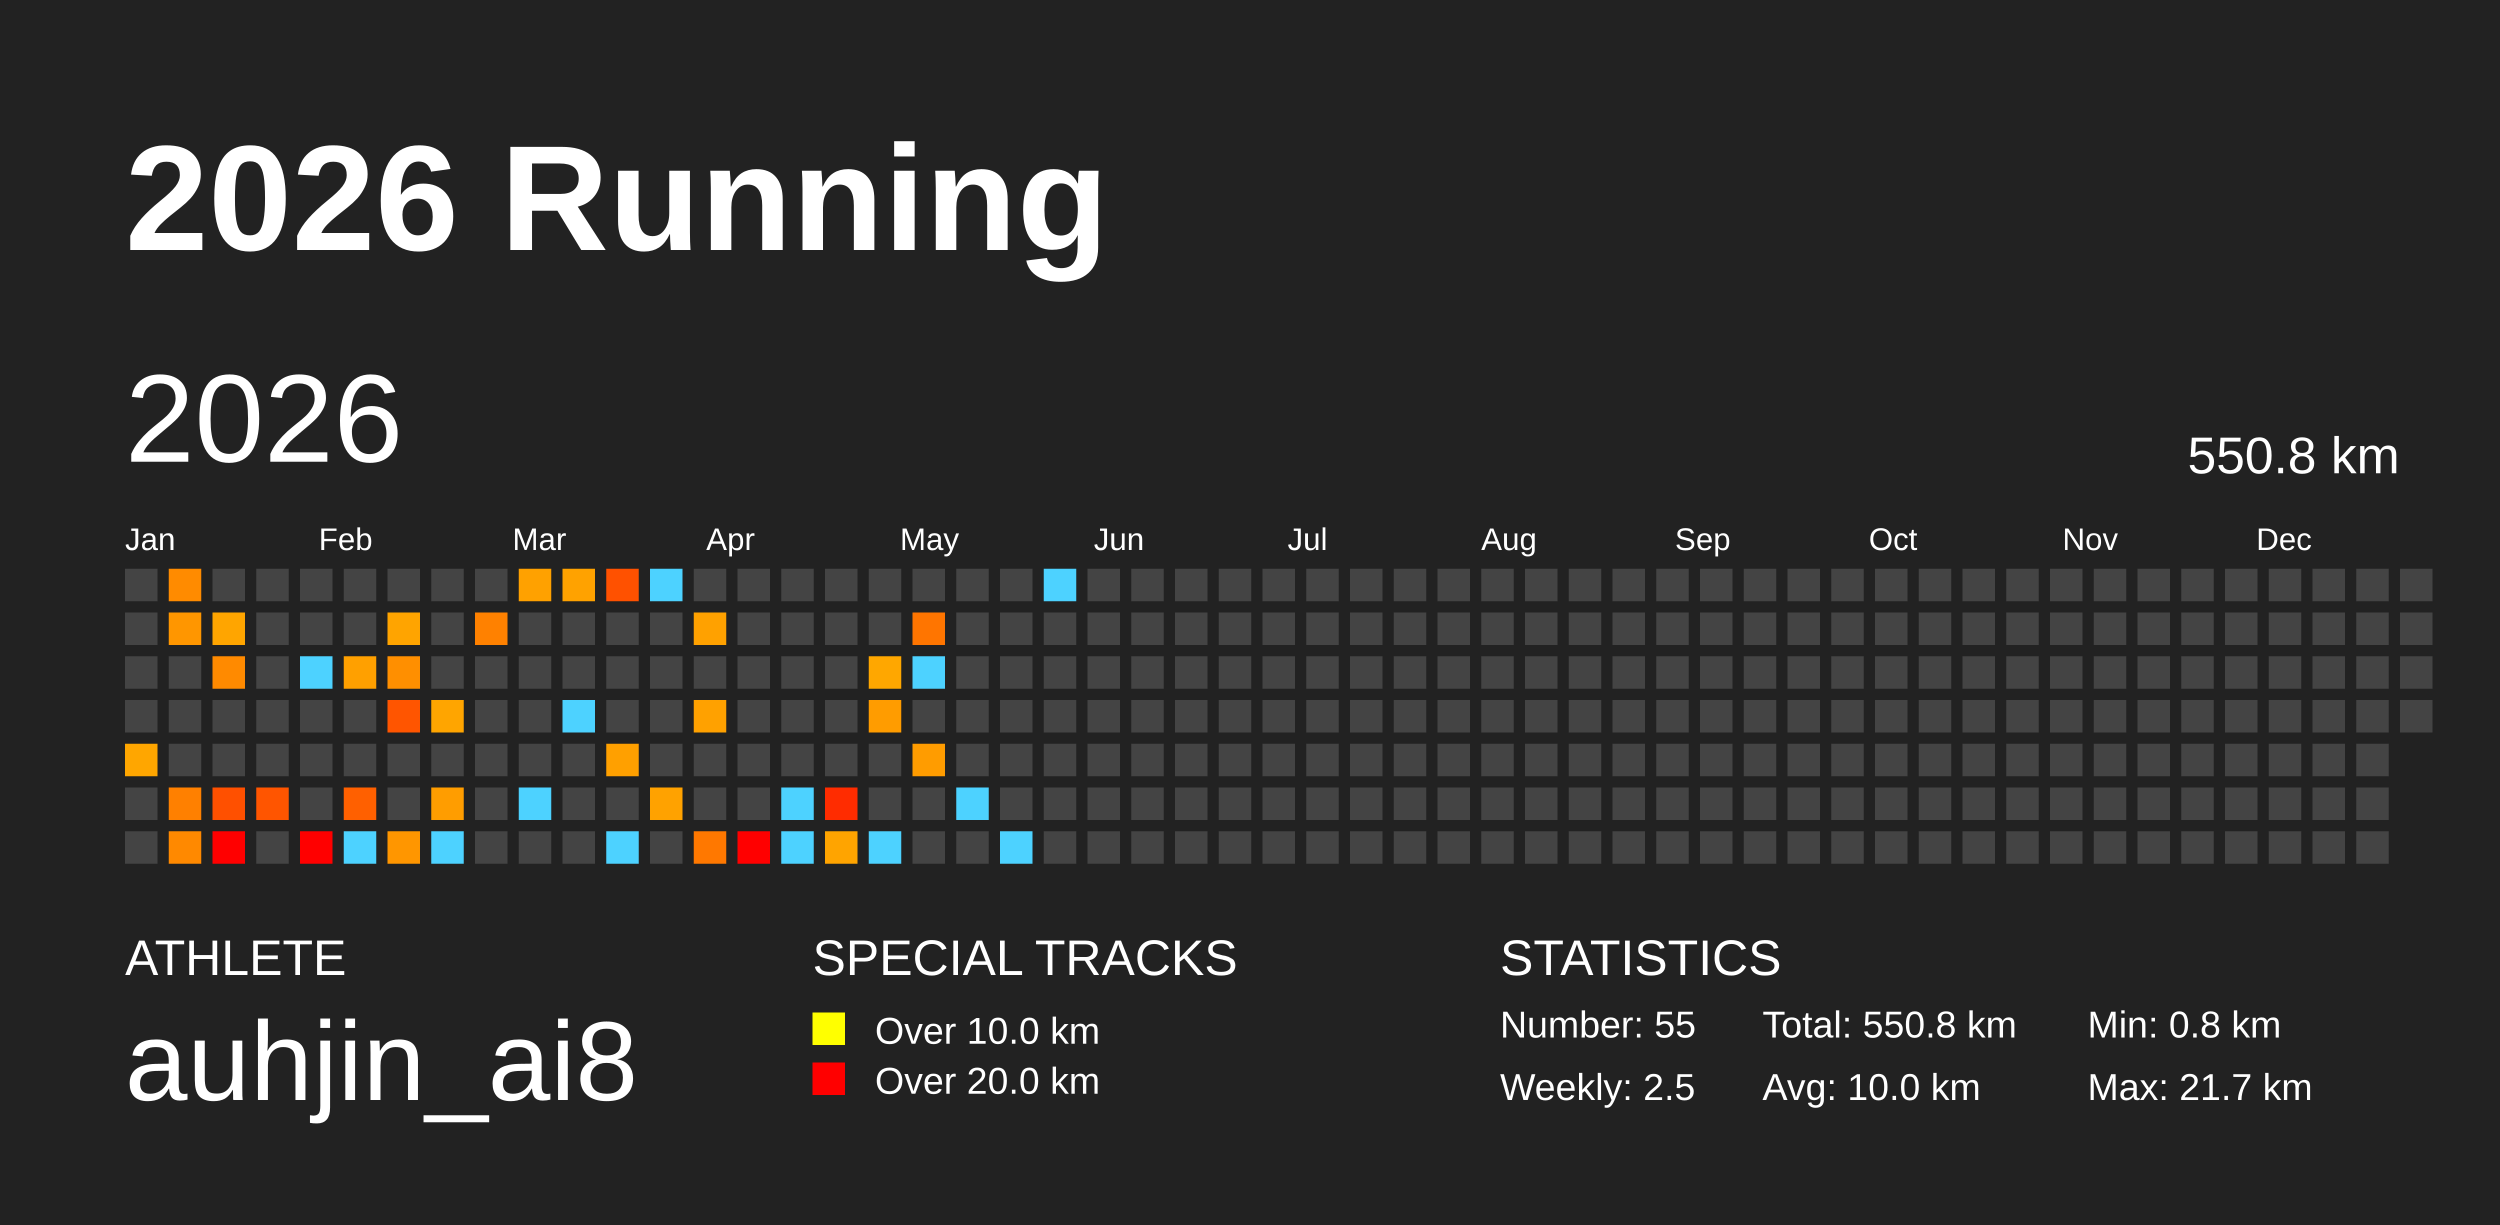
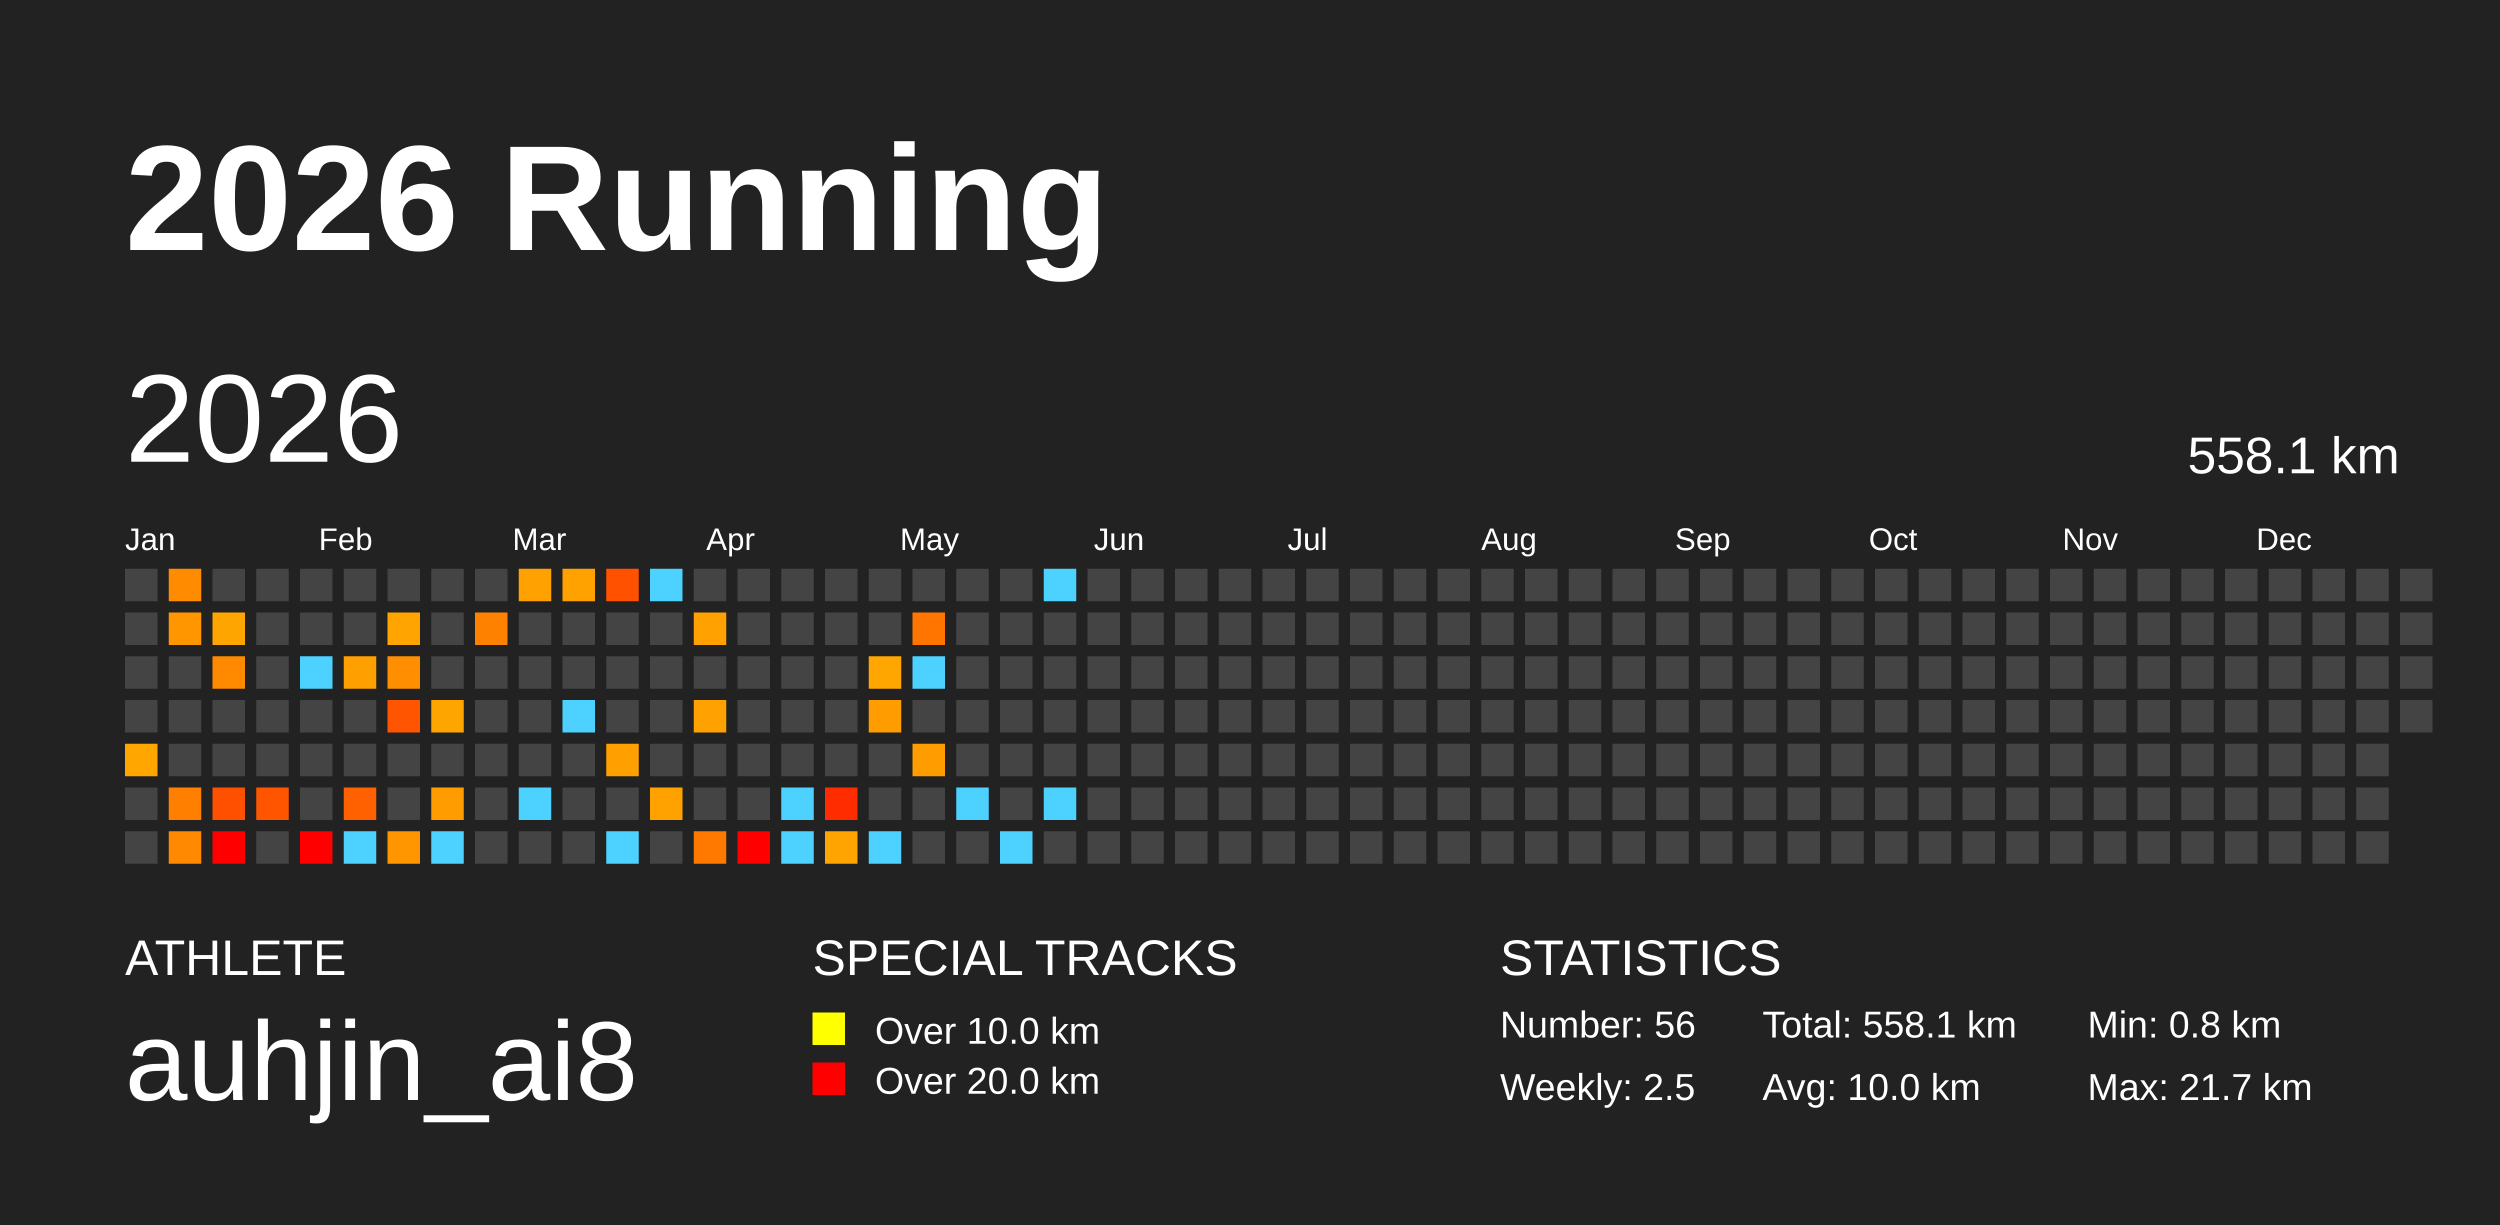
<svg xmlns="http://www.w3.org/2000/svg" baseProfile="full" height="98mm" version="1.1" viewBox="0,0,200,98" width="200mm">
  <defs />
  <rect fill="#222222" height="98" width="200" x="0" y="0" />
  <text fill="#FFFFFF" style="font-size:12px; font-family:Arial; font-weight:bold;" x="10" y="20">2026 Running</text>
  <text fill="#FFFFFF" style="font-size:4px; font-family:Arial" x="10" y="78">ATHLETE</text>
  <text fill="#FFFFFF" style="font-size:9px; font-family:Arial" x="10" y="88">auhjin_ai8</text>
  <text fill="#FFFFFF" style="font-size:4px; font-family:Arial" x="65" y="78">SPECIAL TRACKS</text>
  <rect fill="yellow" height="2.6" width="2.6" x="65" y="81" />
  <text fill="#FFFFFF" style="font-size:3px; font-family:Arial" x="70" y="83.5">Over 10.0 km</text>
  <rect fill="red" height="2.6" width="2.6" x="65" y="85" />
  <text fill="#FFFFFF" style="font-size:3px; font-family:Arial" x="70" y="87.5">Over 20.0 km</text>
  <text fill="#FFFFFF" style="font-size:4px; font-family:Arial" x="120" y="78">STATISTICS</text>
-   <text fill="#FFFFFF" style="font-size:3px; font-family:Arial" x="120" y="83">Number: 55</text>
+   <text fill="#FFFFFF" style="font-size:3px; font-family:Arial" x="120" y="83">Number: 56</text>
  <text fill="#FFFFFF" style="font-size:3px; font-family:Arial" x="120" y="88">Weekly: 2.5</text>
-   <text fill="#FFFFFF" style="font-size:3px; font-family:Arial" x="141" y="83">Total: 550.8 km</text>
+   <text fill="#FFFFFF" style="font-size:3px; font-family:Arial" x="141" y="83">Total: 558.1 km</text>
  <text fill="#FFFFFF" style="font-size:3px; font-family:Arial" x="141" y="88">Avg: 10.0 km</text>
  <text fill="#FFFFFF" style="font-size:3px; font-family:Arial" x="167" y="83">Min: 0.8 km</text>
  <text fill="#FFFFFF" style="font-size:3px; font-family:Arial" x="167" y="88">Max: 21.7 km</text>
  <text dominant-baseline="hanging" fill="#FFFFFF" style="font-size:10.0px; font-family:Arial;" x="10" y="30">2026</text>
-   <text dominant-baseline="hanging" fill="#FFFFFF" style="font-size:4.125px; font-family:Arial;" x="175" y="35">550.8 km</text>
+   <text dominant-baseline="hanging" fill="#FFFFFF" style="font-size:4.125px; font-family:Arial;" x="175" y="35">558.1 km</text>
  <text fill="#FFFFFF" style="font-size:2.5px; font-family:Arial" x="10.0" y="44">Jan</text>
  <text fill="#FFFFFF" style="font-size:2.5px; font-family:Arial" x="25.5" y="44">Feb</text>
  <text fill="#FFFFFF" style="font-size:2.5px; font-family:Arial" x="41.0" y="44">Mar</text>
  <text fill="#FFFFFF" style="font-size:2.5px; font-family:Arial" x="56.5" y="44">Apr</text>
  <text fill="#FFFFFF" style="font-size:2.5px; font-family:Arial" x="72.0" y="44">May</text>
  <text fill="#FFFFFF" style="font-size:2.5px; font-family:Arial" x="87.5" y="44">Jun</text>
  <text fill="#FFFFFF" style="font-size:2.5px; font-family:Arial" x="103.0" y="44">Jul</text>
  <text fill="#FFFFFF" style="font-size:2.5px; font-family:Arial" x="118.5" y="44">Aug</text>
  <text fill="#FFFFFF" style="font-size:2.5px; font-family:Arial" x="134.0" y="44">Sep</text>
  <text fill="#FFFFFF" style="font-size:2.5px; font-family:Arial" x="149.5" y="44">Oct</text>
  <text fill="#FFFFFF" style="font-size:2.5px; font-family:Arial" x="165.0" y="44">Nov</text>
  <text fill="#FFFFFF" style="font-size:2.5px; font-family:Arial" x="180.5" y="44">Dec</text>
  <rect fill="#444444" height="2.6" width="2.6" x="10.0" y="45.5" />
  <rect fill="#444444" height="2.6" width="2.6" x="10.0" y="49.0" />
  <rect fill="#444444" height="2.6" width="2.6" x="10.0" y="52.5" />
  <rect fill="#444444" height="2.6" width="2.6" x="10.0" y="56.0" />
  <rect fill="#ffa600" height="2.6" width="2.6" x="10.0" y="59.5" />
  <rect fill="#444444" height="2.6" width="2.6" x="10.0" y="63.0" />
  <rect fill="#444444" height="2.6" width="2.6" x="10.0" y="66.5" />
  <rect fill="#ff8b00" height="2.6" width="2.6" x="13.5" y="45.5" />
  <rect fill="#ff9600" height="2.6" width="2.6" x="13.5" y="49.0" />
  <rect fill="#444444" height="2.6" width="2.6" x="13.5" y="52.5" />
  <rect fill="#444444" height="2.6" width="2.6" x="13.5" y="56.0" />
  <rect fill="#444444" height="2.6" width="2.6" x="13.5" y="59.5" />
  <rect fill="#ff8000" height="2.6" width="2.6" x="13.5" y="63.0" />
  <rect fill="#ff8900" height="2.6" width="2.6" x="13.5" y="66.5" />
  <rect fill="#444444" height="2.6" width="2.6" x="17.0" y="45.5" />
  <rect fill="#ffa500" height="2.6" width="2.6" x="17.0" y="49.0" />
  <rect fill="#ff8a00" height="2.6" width="2.6" x="17.0" y="52.5" />
  <rect fill="#444444" height="2.6" width="2.6" x="17.0" y="56.0" />
  <rect fill="#444444" height="2.6" width="2.6" x="17.0" y="59.5" />
  <rect fill="#ff5000" height="2.6" width="2.6" x="17.0" y="63.0" />
  <rect fill="red" height="2.6" width="2.6" x="17.0" y="66.5" />
  <rect fill="#444444" height="2.6" width="2.6" x="20.5" y="45.5" />
  <rect fill="#444444" height="2.6" width="2.6" x="20.5" y="49.0" />
  <rect fill="#444444" height="2.6" width="2.6" x="20.5" y="52.5" />
  <rect fill="#444444" height="2.6" width="2.6" x="20.5" y="56.0" />
  <rect fill="#444444" height="2.6" width="2.6" x="20.5" y="59.5" />
  <rect fill="#ff5500" height="2.6" width="2.6" x="20.5" y="63.0" />
  <rect fill="#444444" height="2.6" width="2.6" x="20.5" y="66.5" />
  <rect fill="#444444" height="2.6" width="2.6" x="24.0" y="45.5" />
  <rect fill="#444444" height="2.6" width="2.6" x="24.0" y="49.0" />
  <rect fill="#4dd2ff" height="2.6" width="2.6" x="24.0" y="52.5" />
  <rect fill="#444444" height="2.6" width="2.6" x="24.0" y="56.0" />
  <rect fill="#444444" height="2.6" width="2.6" x="24.0" y="59.5" />
  <rect fill="#444444" height="2.6" width="2.6" x="24.0" y="63.0" />
  <rect fill="red" height="2.6" width="2.6" x="24.0" y="66.5" />
  <rect fill="#444444" height="2.6" width="2.6" x="27.5" y="45.5" />
  <rect fill="#444444" height="2.6" width="2.6" x="27.5" y="49.0" />
  <rect fill="#ffa000" height="2.6" width="2.6" x="27.5" y="52.5" />
  <rect fill="#444444" height="2.6" width="2.6" x="27.5" y="56.0" />
  <rect fill="#444444" height="2.6" width="2.6" x="27.5" y="59.5" />
  <rect fill="#ff6000" height="2.6" width="2.6" x="27.5" y="63.0" />
  <rect fill="#4dd2ff" height="2.6" width="2.6" x="27.5" y="66.5" />
  <rect fill="#444444" height="2.6" width="2.6" x="31.0" y="45.5" />
  <rect fill="#ffa400" height="2.6" width="2.6" x="31.0" y="49.0" />
  <rect fill="#ff8f00" height="2.6" width="2.6" x="31.0" y="52.5" />
  <rect fill="#ff5500" height="2.6" width="2.6" x="31.0" y="56.0" />
  <rect fill="#444444" height="2.6" width="2.6" x="31.0" y="59.5" />
  <rect fill="#444444" height="2.6" width="2.6" x="31.0" y="63.0" />
  <rect fill="#ff9600" height="2.6" width="2.6" x="31.0" y="66.5" />
  <rect fill="#444444" height="2.6" width="2.6" x="34.5" y="45.5" />
  <rect fill="#444444" height="2.6" width="2.6" x="34.5" y="49.0" />
  <rect fill="#444444" height="2.6" width="2.6" x="34.5" y="52.5" />
  <rect fill="#ffa500" height="2.6" width="2.6" x="34.5" y="56.0" />
  <rect fill="#444444" height="2.6" width="2.6" x="34.5" y="59.5" />
  <rect fill="#ff9d00" height="2.6" width="2.6" x="34.5" y="63.0" />
  <rect fill="#4dd2ff" height="2.6" width="2.6" x="34.5" y="66.5" />
  <rect fill="#444444" height="2.6" width="2.6" x="38.0" y="45.5" />
  <rect fill="#ff8100" height="2.6" width="2.6" x="38.0" y="49.0" />
  <rect fill="#444444" height="2.6" width="2.6" x="38.0" y="52.5" />
  <rect fill="#444444" height="2.6" width="2.6" x="38.0" y="56.0" />
  <rect fill="#444444" height="2.6" width="2.6" x="38.0" y="59.5" />
  <rect fill="#444444" height="2.6" width="2.6" x="38.0" y="63.0" />
  <rect fill="#444444" height="2.6" width="2.6" x="38.0" y="66.5" />
  <rect fill="#ffa100" height="2.6" width="2.6" x="41.5" y="45.5" />
  <rect fill="#444444" height="2.6" width="2.6" x="41.5" y="49.0" />
  <rect fill="#444444" height="2.6" width="2.6" x="41.5" y="52.5" />
  <rect fill="#444444" height="2.6" width="2.6" x="41.5" y="56.0" />
  <rect fill="#444444" height="2.6" width="2.6" x="41.5" y="59.5" />
  <rect fill="#4dd2ff" height="2.6" width="2.6" x="41.5" y="63.0" />
  <rect fill="#444444" height="2.6" width="2.6" x="41.5" y="66.5" />
  <rect fill="#ffa200" height="2.6" width="2.6" x="45.0" y="45.5" />
  <rect fill="#444444" height="2.6" width="2.6" x="45.0" y="49.0" />
  <rect fill="#444444" height="2.6" width="2.6" x="45.0" y="52.5" />
  <rect fill="#4dd2ff" height="2.6" width="2.6" x="45.0" y="56.0" />
  <rect fill="#444444" height="2.6" width="2.6" x="45.0" y="59.5" />
  <rect fill="#444444" height="2.6" width="2.6" x="45.0" y="63.0" />
  <rect fill="#444444" height="2.6" width="2.6" x="45.0" y="66.5" />
  <rect fill="#ff5100" height="2.6" width="2.6" x="48.5" y="45.5" />
  <rect fill="#444444" height="2.6" width="2.6" x="48.5" y="49.0" />
  <rect fill="#444444" height="2.6" width="2.6" x="48.5" y="52.5" />
  <rect fill="#444444" height="2.6" width="2.6" x="48.5" y="56.0" />
  <rect fill="#ffa000" height="2.6" width="2.6" x="48.5" y="59.5" />
  <rect fill="#444444" height="2.6" width="2.6" x="48.5" y="63.0" />
  <rect fill="#4dd2ff" height="2.6" width="2.6" x="48.5" y="66.5" />
  <rect fill="#4dd2ff" height="2.6" width="2.6" x="52.0" y="45.5" />
  <rect fill="#444444" height="2.6" width="2.6" x="52.0" y="49.0" />
  <rect fill="#444444" height="2.6" width="2.6" x="52.0" y="52.5" />
  <rect fill="#444444" height="2.6" width="2.6" x="52.0" y="56.0" />
  <rect fill="#444444" height="2.6" width="2.6" x="52.0" y="59.5" />
  <rect fill="#ffa200" height="2.6" width="2.6" x="52.0" y="63.0" />
  <rect fill="#444444" height="2.6" width="2.6" x="52.0" y="66.5" />
  <rect fill="#444444" height="2.6" width="2.6" x="55.5" y="45.5" />
  <rect fill="#ffa100" height="2.6" width="2.6" x="55.5" y="49.0" />
  <rect fill="#444444" height="2.6" width="2.6" x="55.5" y="52.5" />
  <rect fill="#ffa100" height="2.6" width="2.6" x="55.5" y="56.0" />
  <rect fill="#444444" height="2.6" width="2.6" x="55.5" y="59.5" />
  <rect fill="#444444" height="2.6" width="2.6" x="55.5" y="63.0" />
  <rect fill="#ff7800" height="2.6" width="2.6" x="55.5" y="66.5" />
  <rect fill="#444444" height="2.6" width="2.6" x="59.0" y="45.5" />
  <rect fill="#444444" height="2.6" width="2.6" x="59.0" y="49.0" />
  <rect fill="#444444" height="2.6" width="2.6" x="59.0" y="52.5" />
  <rect fill="#444444" height="2.6" width="2.6" x="59.0" y="56.0" />
  <rect fill="#444444" height="2.6" width="2.6" x="59.0" y="59.5" />
  <rect fill="#444444" height="2.6" width="2.6" x="59.0" y="63.0" />
  <rect fill="red" height="2.6" width="2.6" x="59.0" y="66.5" />
  <rect fill="#444444" height="2.6" width="2.6" x="62.5" y="45.5" />
  <rect fill="#444444" height="2.6" width="2.6" x="62.5" y="49.0" />
  <rect fill="#444444" height="2.6" width="2.6" x="62.5" y="52.5" />
  <rect fill="#444444" height="2.6" width="2.6" x="62.5" y="56.0" />
  <rect fill="#444444" height="2.6" width="2.6" x="62.5" y="59.5" />
  <rect fill="#4dd2ff" height="2.6" width="2.6" x="62.5" y="63.0" />
  <rect fill="#4dd2ff" height="2.6" width="2.6" x="62.5" y="66.5" />
  <rect fill="#444444" height="2.6" width="2.6" x="66.0" y="45.5" />
  <rect fill="#444444" height="2.6" width="2.6" x="66.0" y="49.0" />
  <rect fill="#444444" height="2.6" width="2.6" x="66.0" y="52.5" />
  <rect fill="#444444" height="2.6" width="2.6" x="66.0" y="56.0" />
  <rect fill="#444444" height="2.6" width="2.6" x="66.0" y="59.5" />
  <rect fill="#ff2c00" height="2.6" width="2.6" x="66.0" y="63.0" />
  <rect fill="#ffa400" height="2.6" width="2.6" x="66.0" y="66.5" />
  <rect fill="#444444" height="2.6" width="2.6" x="69.5" y="45.5" />
  <rect fill="#444444" height="2.6" width="2.6" x="69.5" y="49.0" />
  <rect fill="#ffa700" height="2.6" width="2.6" x="69.5" y="52.5" />
  <rect fill="#ff9c00" height="2.6" width="2.6" x="69.5" y="56.0" />
  <rect fill="#444444" height="2.6" width="2.6" x="69.5" y="59.5" />
  <rect fill="#444444" height="2.6" width="2.6" x="69.5" y="63.0" />
  <rect fill="#4dd2ff" height="2.6" width="2.6" x="69.5" y="66.5" />
  <rect fill="#444444" height="2.6" width="2.6" x="73.0" y="45.5" />
  <rect fill="#ff7500" height="2.6" width="2.6" x="73.0" y="49.0" />
  <rect fill="#4dd2ff" height="2.6" width="2.6" x="73.0" y="52.5" />
  <rect fill="#444444" height="2.6" width="2.6" x="73.0" y="56.0" />
  <rect fill="#ff9c00" height="2.6" width="2.6" x="73.0" y="59.5" />
  <rect fill="#444444" height="2.6" width="2.6" x="73.0" y="63.0" />
  <rect fill="#444444" height="2.6" width="2.6" x="73.0" y="66.5" />
  <rect fill="#444444" height="2.6" width="2.6" x="76.5" y="45.5" />
  <rect fill="#444444" height="2.6" width="2.6" x="76.5" y="49.0" />
  <rect fill="#444444" height="2.6" width="2.6" x="76.5" y="52.5" />
  <rect fill="#444444" height="2.6" width="2.6" x="76.5" y="56.0" />
  <rect fill="#444444" height="2.6" width="2.6" x="76.5" y="59.5" />
  <rect fill="#4dd2ff" height="2.6" width="2.6" x="76.5" y="63.0" />
  <rect fill="#444444" height="2.6" width="2.6" x="76.5" y="66.5" />
  <rect fill="#444444" height="2.6" width="2.6" x="80.0" y="45.5" />
  <rect fill="#444444" height="2.6" width="2.6" x="80.0" y="49.0" />
  <rect fill="#444444" height="2.6" width="2.6" x="80.0" y="52.5" />
  <rect fill="#444444" height="2.6" width="2.6" x="80.0" y="56.0" />
  <rect fill="#444444" height="2.6" width="2.6" x="80.0" y="59.5" />
  <rect fill="#444444" height="2.6" width="2.6" x="80.0" y="63.0" />
  <rect fill="#4dd2ff" height="2.6" width="2.6" x="80.0" y="66.5" />
  <rect fill="#4dd2ff" height="2.6" width="2.6" x="83.5" y="45.5" />
  <rect fill="#444444" height="2.6" width="2.6" x="83.5" y="49.0" />
  <rect fill="#444444" height="2.6" width="2.6" x="83.5" y="52.5" />
  <rect fill="#444444" height="2.6" width="2.6" x="83.5" y="56.0" />
  <rect fill="#444444" height="2.6" width="2.6" x="83.5" y="59.5" />
-   <rect fill="#444444" height="2.6" width="2.6" x="83.5" y="63.0" />
+   <rect fill="#4dd2ff" height="2.6" width="2.6" x="83.5" y="63.0" />
  <rect fill="#444444" height="2.6" width="2.6" x="83.5" y="66.5" />
  <rect fill="#444444" height="2.6" width="2.6" x="87.0" y="45.5" />
  <rect fill="#444444" height="2.6" width="2.6" x="87.0" y="49.0" />
  <rect fill="#444444" height="2.6" width="2.6" x="87.0" y="52.5" />
  <rect fill="#444444" height="2.6" width="2.6" x="87.0" y="56.0" />
  <rect fill="#444444" height="2.6" width="2.6" x="87.0" y="59.5" />
  <rect fill="#444444" height="2.6" width="2.6" x="87.0" y="63.0" />
  <rect fill="#444444" height="2.6" width="2.6" x="87.0" y="66.5" />
  <rect fill="#444444" height="2.6" width="2.6" x="90.5" y="45.5" />
  <rect fill="#444444" height="2.6" width="2.6" x="90.5" y="49.0" />
  <rect fill="#444444" height="2.6" width="2.6" x="90.5" y="52.5" />
  <rect fill="#444444" height="2.6" width="2.6" x="90.5" y="56.0" />
  <rect fill="#444444" height="2.6" width="2.6" x="90.5" y="59.5" />
  <rect fill="#444444" height="2.6" width="2.6" x="90.5" y="63.0" />
  <rect fill="#444444" height="2.6" width="2.6" x="90.5" y="66.5" />
  <rect fill="#444444" height="2.6" width="2.6" x="94.0" y="45.5" />
  <rect fill="#444444" height="2.6" width="2.6" x="94.0" y="49.0" />
  <rect fill="#444444" height="2.6" width="2.6" x="94.0" y="52.5" />
  <rect fill="#444444" height="2.6" width="2.6" x="94.0" y="56.0" />
  <rect fill="#444444" height="2.6" width="2.6" x="94.0" y="59.5" />
  <rect fill="#444444" height="2.6" width="2.6" x="94.0" y="63.0" />
  <rect fill="#444444" height="2.6" width="2.6" x="94.0" y="66.5" />
  <rect fill="#444444" height="2.6" width="2.6" x="97.5" y="45.5" />
  <rect fill="#444444" height="2.6" width="2.6" x="97.5" y="49.0" />
  <rect fill="#444444" height="2.6" width="2.6" x="97.5" y="52.5" />
  <rect fill="#444444" height="2.6" width="2.6" x="97.5" y="56.0" />
  <rect fill="#444444" height="2.6" width="2.6" x="97.5" y="59.5" />
  <rect fill="#444444" height="2.6" width="2.6" x="97.5" y="63.0" />
  <rect fill="#444444" height="2.6" width="2.6" x="97.5" y="66.5" />
  <rect fill="#444444" height="2.6" width="2.6" x="101.0" y="45.5" />
  <rect fill="#444444" height="2.6" width="2.6" x="101.0" y="49.0" />
  <rect fill="#444444" height="2.6" width="2.6" x="101.0" y="52.5" />
  <rect fill="#444444" height="2.6" width="2.6" x="101.0" y="56.0" />
  <rect fill="#444444" height="2.6" width="2.6" x="101.0" y="59.5" />
  <rect fill="#444444" height="2.6" width="2.6" x="101.0" y="63.0" />
  <rect fill="#444444" height="2.6" width="2.6" x="101.0" y="66.5" />
  <rect fill="#444444" height="2.6" width="2.6" x="104.5" y="45.5" />
  <rect fill="#444444" height="2.6" width="2.6" x="104.5" y="49.0" />
  <rect fill="#444444" height="2.6" width="2.6" x="104.5" y="52.5" />
  <rect fill="#444444" height="2.6" width="2.6" x="104.5" y="56.0" />
  <rect fill="#444444" height="2.6" width="2.6" x="104.5" y="59.5" />
  <rect fill="#444444" height="2.6" width="2.6" x="104.5" y="63.0" />
  <rect fill="#444444" height="2.6" width="2.6" x="104.5" y="66.5" />
  <rect fill="#444444" height="2.6" width="2.6" x="108.0" y="45.5" />
  <rect fill="#444444" height="2.6" width="2.6" x="108.0" y="49.0" />
  <rect fill="#444444" height="2.6" width="2.6" x="108.0" y="52.5" />
  <rect fill="#444444" height="2.6" width="2.6" x="108.0" y="56.0" />
  <rect fill="#444444" height="2.6" width="2.6" x="108.0" y="59.5" />
  <rect fill="#444444" height="2.6" width="2.6" x="108.0" y="63.0" />
  <rect fill="#444444" height="2.6" width="2.6" x="108.0" y="66.5" />
  <rect fill="#444444" height="2.6" width="2.6" x="111.5" y="45.5" />
  <rect fill="#444444" height="2.6" width="2.6" x="111.5" y="49.0" />
  <rect fill="#444444" height="2.6" width="2.6" x="111.5" y="52.5" />
  <rect fill="#444444" height="2.6" width="2.6" x="111.5" y="56.0" />
  <rect fill="#444444" height="2.6" width="2.6" x="111.5" y="59.5" />
  <rect fill="#444444" height="2.6" width="2.6" x="111.5" y="63.0" />
  <rect fill="#444444" height="2.6" width="2.6" x="111.5" y="66.5" />
  <rect fill="#444444" height="2.6" width="2.6" x="115.0" y="45.5" />
  <rect fill="#444444" height="2.6" width="2.6" x="115.0" y="49.0" />
  <rect fill="#444444" height="2.6" width="2.6" x="115.0" y="52.5" />
  <rect fill="#444444" height="2.6" width="2.6" x="115.0" y="56.0" />
  <rect fill="#444444" height="2.6" width="2.6" x="115.0" y="59.5" />
  <rect fill="#444444" height="2.6" width="2.6" x="115.0" y="63.0" />
  <rect fill="#444444" height="2.6" width="2.6" x="115.0" y="66.5" />
  <rect fill="#444444" height="2.6" width="2.6" x="118.5" y="45.5" />
  <rect fill="#444444" height="2.6" width="2.6" x="118.5" y="49.0" />
  <rect fill="#444444" height="2.6" width="2.6" x="118.5" y="52.5" />
  <rect fill="#444444" height="2.6" width="2.6" x="118.5" y="56.0" />
  <rect fill="#444444" height="2.6" width="2.6" x="118.5" y="59.5" />
  <rect fill="#444444" height="2.6" width="2.6" x="118.5" y="63.0" />
  <rect fill="#444444" height="2.6" width="2.6" x="118.5" y="66.5" />
  <rect fill="#444444" height="2.6" width="2.6" x="122.0" y="45.5" />
  <rect fill="#444444" height="2.6" width="2.6" x="122.0" y="49.0" />
  <rect fill="#444444" height="2.6" width="2.6" x="122.0" y="52.5" />
  <rect fill="#444444" height="2.6" width="2.6" x="122.0" y="56.0" />
  <rect fill="#444444" height="2.6" width="2.6" x="122.0" y="59.5" />
  <rect fill="#444444" height="2.6" width="2.6" x="122.0" y="63.0" />
  <rect fill="#444444" height="2.6" width="2.6" x="122.0" y="66.5" />
  <rect fill="#444444" height="2.6" width="2.6" x="125.5" y="45.5" />
  <rect fill="#444444" height="2.6" width="2.6" x="125.5" y="49.0" />
  <rect fill="#444444" height="2.6" width="2.6" x="125.5" y="52.5" />
  <rect fill="#444444" height="2.6" width="2.6" x="125.5" y="56.0" />
  <rect fill="#444444" height="2.6" width="2.6" x="125.5" y="59.5" />
  <rect fill="#444444" height="2.6" width="2.6" x="125.5" y="63.0" />
  <rect fill="#444444" height="2.6" width="2.6" x="125.5" y="66.5" />
  <rect fill="#444444" height="2.6" width="2.6" x="129.0" y="45.5" />
  <rect fill="#444444" height="2.6" width="2.6" x="129.0" y="49.0" />
  <rect fill="#444444" height="2.6" width="2.6" x="129.0" y="52.5" />
  <rect fill="#444444" height="2.6" width="2.6" x="129.0" y="56.0" />
  <rect fill="#444444" height="2.6" width="2.6" x="129.0" y="59.5" />
  <rect fill="#444444" height="2.6" width="2.6" x="129.0" y="63.0" />
  <rect fill="#444444" height="2.6" width="2.6" x="129.0" y="66.5" />
  <rect fill="#444444" height="2.6" width="2.6" x="132.5" y="45.5" />
  <rect fill="#444444" height="2.6" width="2.6" x="132.5" y="49.0" />
  <rect fill="#444444" height="2.6" width="2.6" x="132.5" y="52.5" />
  <rect fill="#444444" height="2.6" width="2.6" x="132.5" y="56.0" />
  <rect fill="#444444" height="2.6" width="2.6" x="132.5" y="59.5" />
  <rect fill="#444444" height="2.6" width="2.6" x="132.5" y="63.0" />
  <rect fill="#444444" height="2.6" width="2.6" x="132.5" y="66.5" />
  <rect fill="#444444" height="2.6" width="2.6" x="136.0" y="45.5" />
  <rect fill="#444444" height="2.6" width="2.6" x="136.0" y="49.0" />
  <rect fill="#444444" height="2.6" width="2.6" x="136.0" y="52.5" />
  <rect fill="#444444" height="2.6" width="2.6" x="136.0" y="56.0" />
  <rect fill="#444444" height="2.6" width="2.6" x="136.0" y="59.5" />
  <rect fill="#444444" height="2.6" width="2.6" x="136.0" y="63.0" />
  <rect fill="#444444" height="2.6" width="2.6" x="136.0" y="66.5" />
  <rect fill="#444444" height="2.6" width="2.6" x="139.5" y="45.5" />
  <rect fill="#444444" height="2.6" width="2.6" x="139.5" y="49.0" />
  <rect fill="#444444" height="2.6" width="2.6" x="139.5" y="52.5" />
  <rect fill="#444444" height="2.6" width="2.6" x="139.5" y="56.0" />
  <rect fill="#444444" height="2.6" width="2.6" x="139.5" y="59.5" />
  <rect fill="#444444" height="2.6" width="2.6" x="139.5" y="63.0" />
  <rect fill="#444444" height="2.6" width="2.6" x="139.5" y="66.5" />
  <rect fill="#444444" height="2.6" width="2.6" x="143.0" y="45.5" />
  <rect fill="#444444" height="2.6" width="2.6" x="143.0" y="49.0" />
  <rect fill="#444444" height="2.6" width="2.6" x="143.0" y="52.5" />
  <rect fill="#444444" height="2.6" width="2.6" x="143.0" y="56.0" />
  <rect fill="#444444" height="2.6" width="2.6" x="143.0" y="59.5" />
  <rect fill="#444444" height="2.6" width="2.6" x="143.0" y="63.0" />
  <rect fill="#444444" height="2.6" width="2.6" x="143.0" y="66.5" />
  <rect fill="#444444" height="2.6" width="2.6" x="146.5" y="45.5" />
  <rect fill="#444444" height="2.6" width="2.6" x="146.5" y="49.0" />
  <rect fill="#444444" height="2.6" width="2.6" x="146.5" y="52.5" />
  <rect fill="#444444" height="2.6" width="2.6" x="146.5" y="56.0" />
  <rect fill="#444444" height="2.6" width="2.6" x="146.5" y="59.5" />
  <rect fill="#444444" height="2.6" width="2.6" x="146.5" y="63.0" />
  <rect fill="#444444" height="2.6" width="2.6" x="146.5" y="66.5" />
  <rect fill="#444444" height="2.6" width="2.6" x="150.0" y="45.5" />
  <rect fill="#444444" height="2.6" width="2.6" x="150.0" y="49.0" />
  <rect fill="#444444" height="2.6" width="2.6" x="150.0" y="52.5" />
  <rect fill="#444444" height="2.6" width="2.6" x="150.0" y="56.0" />
  <rect fill="#444444" height="2.6" width="2.6" x="150.0" y="59.5" />
  <rect fill="#444444" height="2.6" width="2.6" x="150.0" y="63.0" />
  <rect fill="#444444" height="2.6" width="2.6" x="150.0" y="66.5" />
  <rect fill="#444444" height="2.6" width="2.6" x="153.5" y="45.5" />
  <rect fill="#444444" height="2.6" width="2.6" x="153.5" y="49.0" />
  <rect fill="#444444" height="2.6" width="2.6" x="153.5" y="52.5" />
  <rect fill="#444444" height="2.6" width="2.6" x="153.5" y="56.0" />
  <rect fill="#444444" height="2.6" width="2.6" x="153.5" y="59.5" />
  <rect fill="#444444" height="2.6" width="2.6" x="153.5" y="63.0" />
  <rect fill="#444444" height="2.6" width="2.6" x="153.5" y="66.5" />
  <rect fill="#444444" height="2.6" width="2.6" x="157.0" y="45.5" />
  <rect fill="#444444" height="2.6" width="2.6" x="157.0" y="49.0" />
  <rect fill="#444444" height="2.6" width="2.6" x="157.0" y="52.5" />
  <rect fill="#444444" height="2.6" width="2.6" x="157.0" y="56.0" />
  <rect fill="#444444" height="2.6" width="2.6" x="157.0" y="59.5" />
  <rect fill="#444444" height="2.6" width="2.6" x="157.0" y="63.0" />
  <rect fill="#444444" height="2.6" width="2.6" x="157.0" y="66.5" />
  <rect fill="#444444" height="2.6" width="2.6" x="160.5" y="45.5" />
  <rect fill="#444444" height="2.6" width="2.6" x="160.5" y="49.0" />
  <rect fill="#444444" height="2.6" width="2.6" x="160.5" y="52.5" />
  <rect fill="#444444" height="2.6" width="2.6" x="160.5" y="56.0" />
  <rect fill="#444444" height="2.6" width="2.6" x="160.5" y="59.5" />
  <rect fill="#444444" height="2.6" width="2.6" x="160.5" y="63.0" />
  <rect fill="#444444" height="2.6" width="2.6" x="160.5" y="66.5" />
  <rect fill="#444444" height="2.6" width="2.6" x="164.0" y="45.5" />
  <rect fill="#444444" height="2.6" width="2.6" x="164.0" y="49.0" />
  <rect fill="#444444" height="2.6" width="2.6" x="164.0" y="52.5" />
  <rect fill="#444444" height="2.6" width="2.6" x="164.0" y="56.0" />
  <rect fill="#444444" height="2.6" width="2.6" x="164.0" y="59.5" />
  <rect fill="#444444" height="2.6" width="2.6" x="164.0" y="63.0" />
  <rect fill="#444444" height="2.6" width="2.6" x="164.0" y="66.5" />
  <rect fill="#444444" height="2.6" width="2.6" x="167.5" y="45.5" />
  <rect fill="#444444" height="2.6" width="2.6" x="167.5" y="49.0" />
  <rect fill="#444444" height="2.6" width="2.6" x="167.5" y="52.5" />
  <rect fill="#444444" height="2.6" width="2.6" x="167.5" y="56.0" />
  <rect fill="#444444" height="2.6" width="2.6" x="167.5" y="59.5" />
  <rect fill="#444444" height="2.6" width="2.6" x="167.5" y="63.0" />
  <rect fill="#444444" height="2.6" width="2.6" x="167.5" y="66.5" />
  <rect fill="#444444" height="2.6" width="2.6" x="171.0" y="45.5" />
  <rect fill="#444444" height="2.6" width="2.6" x="171.0" y="49.0" />
  <rect fill="#444444" height="2.6" width="2.6" x="171.0" y="52.5" />
  <rect fill="#444444" height="2.6" width="2.6" x="171.0" y="56.0" />
  <rect fill="#444444" height="2.6" width="2.6" x="171.0" y="59.5" />
  <rect fill="#444444" height="2.6" width="2.6" x="171.0" y="63.0" />
  <rect fill="#444444" height="2.6" width="2.6" x="171.0" y="66.5" />
  <rect fill="#444444" height="2.6" width="2.6" x="174.5" y="45.5" />
  <rect fill="#444444" height="2.6" width="2.6" x="174.5" y="49.0" />
  <rect fill="#444444" height="2.6" width="2.6" x="174.5" y="52.5" />
  <rect fill="#444444" height="2.6" width="2.6" x="174.5" y="56.0" />
  <rect fill="#444444" height="2.6" width="2.6" x="174.5" y="59.5" />
  <rect fill="#444444" height="2.6" width="2.6" x="174.5" y="63.0" />
  <rect fill="#444444" height="2.6" width="2.6" x="174.5" y="66.5" />
  <rect fill="#444444" height="2.6" width="2.6" x="178.0" y="45.5" />
  <rect fill="#444444" height="2.6" width="2.6" x="178.0" y="49.0" />
  <rect fill="#444444" height="2.6" width="2.6" x="178.0" y="52.5" />
  <rect fill="#444444" height="2.6" width="2.6" x="178.0" y="56.0" />
  <rect fill="#444444" height="2.6" width="2.6" x="178.0" y="59.5" />
  <rect fill="#444444" height="2.6" width="2.6" x="178.0" y="63.0" />
  <rect fill="#444444" height="2.6" width="2.6" x="178.0" y="66.5" />
  <rect fill="#444444" height="2.6" width="2.6" x="181.5" y="45.5" />
  <rect fill="#444444" height="2.6" width="2.6" x="181.5" y="49.0" />
  <rect fill="#444444" height="2.6" width="2.6" x="181.5" y="52.5" />
  <rect fill="#444444" height="2.6" width="2.6" x="181.5" y="56.0" />
  <rect fill="#444444" height="2.6" width="2.6" x="181.5" y="59.5" />
  <rect fill="#444444" height="2.6" width="2.6" x="181.5" y="63.0" />
  <rect fill="#444444" height="2.6" width="2.6" x="181.5" y="66.5" />
  <rect fill="#444444" height="2.6" width="2.6" x="185.0" y="45.5" />
  <rect fill="#444444" height="2.6" width="2.6" x="185.0" y="49.0" />
  <rect fill="#444444" height="2.6" width="2.6" x="185.0" y="52.5" />
  <rect fill="#444444" height="2.6" width="2.6" x="185.0" y="56.0" />
  <rect fill="#444444" height="2.6" width="2.6" x="185.0" y="59.5" />
  <rect fill="#444444" height="2.6" width="2.6" x="185.0" y="63.0" />
  <rect fill="#444444" height="2.6" width="2.6" x="185.0" y="66.5" />
  <rect fill="#444444" height="2.6" width="2.6" x="188.5" y="45.5" />
  <rect fill="#444444" height="2.6" width="2.6" x="188.5" y="49.0" />
  <rect fill="#444444" height="2.6" width="2.6" x="188.5" y="52.5" />
  <rect fill="#444444" height="2.6" width="2.6" x="188.5" y="56.0" />
  <rect fill="#444444" height="2.6" width="2.6" x="188.5" y="59.5" />
  <rect fill="#444444" height="2.6" width="2.6" x="188.5" y="63.0" />
  <rect fill="#444444" height="2.6" width="2.6" x="188.5" y="66.5" />
  <rect fill="#444444" height="2.6" width="2.6" x="192.0" y="45.5" />
  <rect fill="#444444" height="2.6" width="2.6" x="192.0" y="49.0" />
  <rect fill="#444444" height="2.6" width="2.6" x="192.0" y="52.5" />
  <rect fill="#444444" height="2.6" width="2.6" x="192.0" y="56.0" />
</svg>
